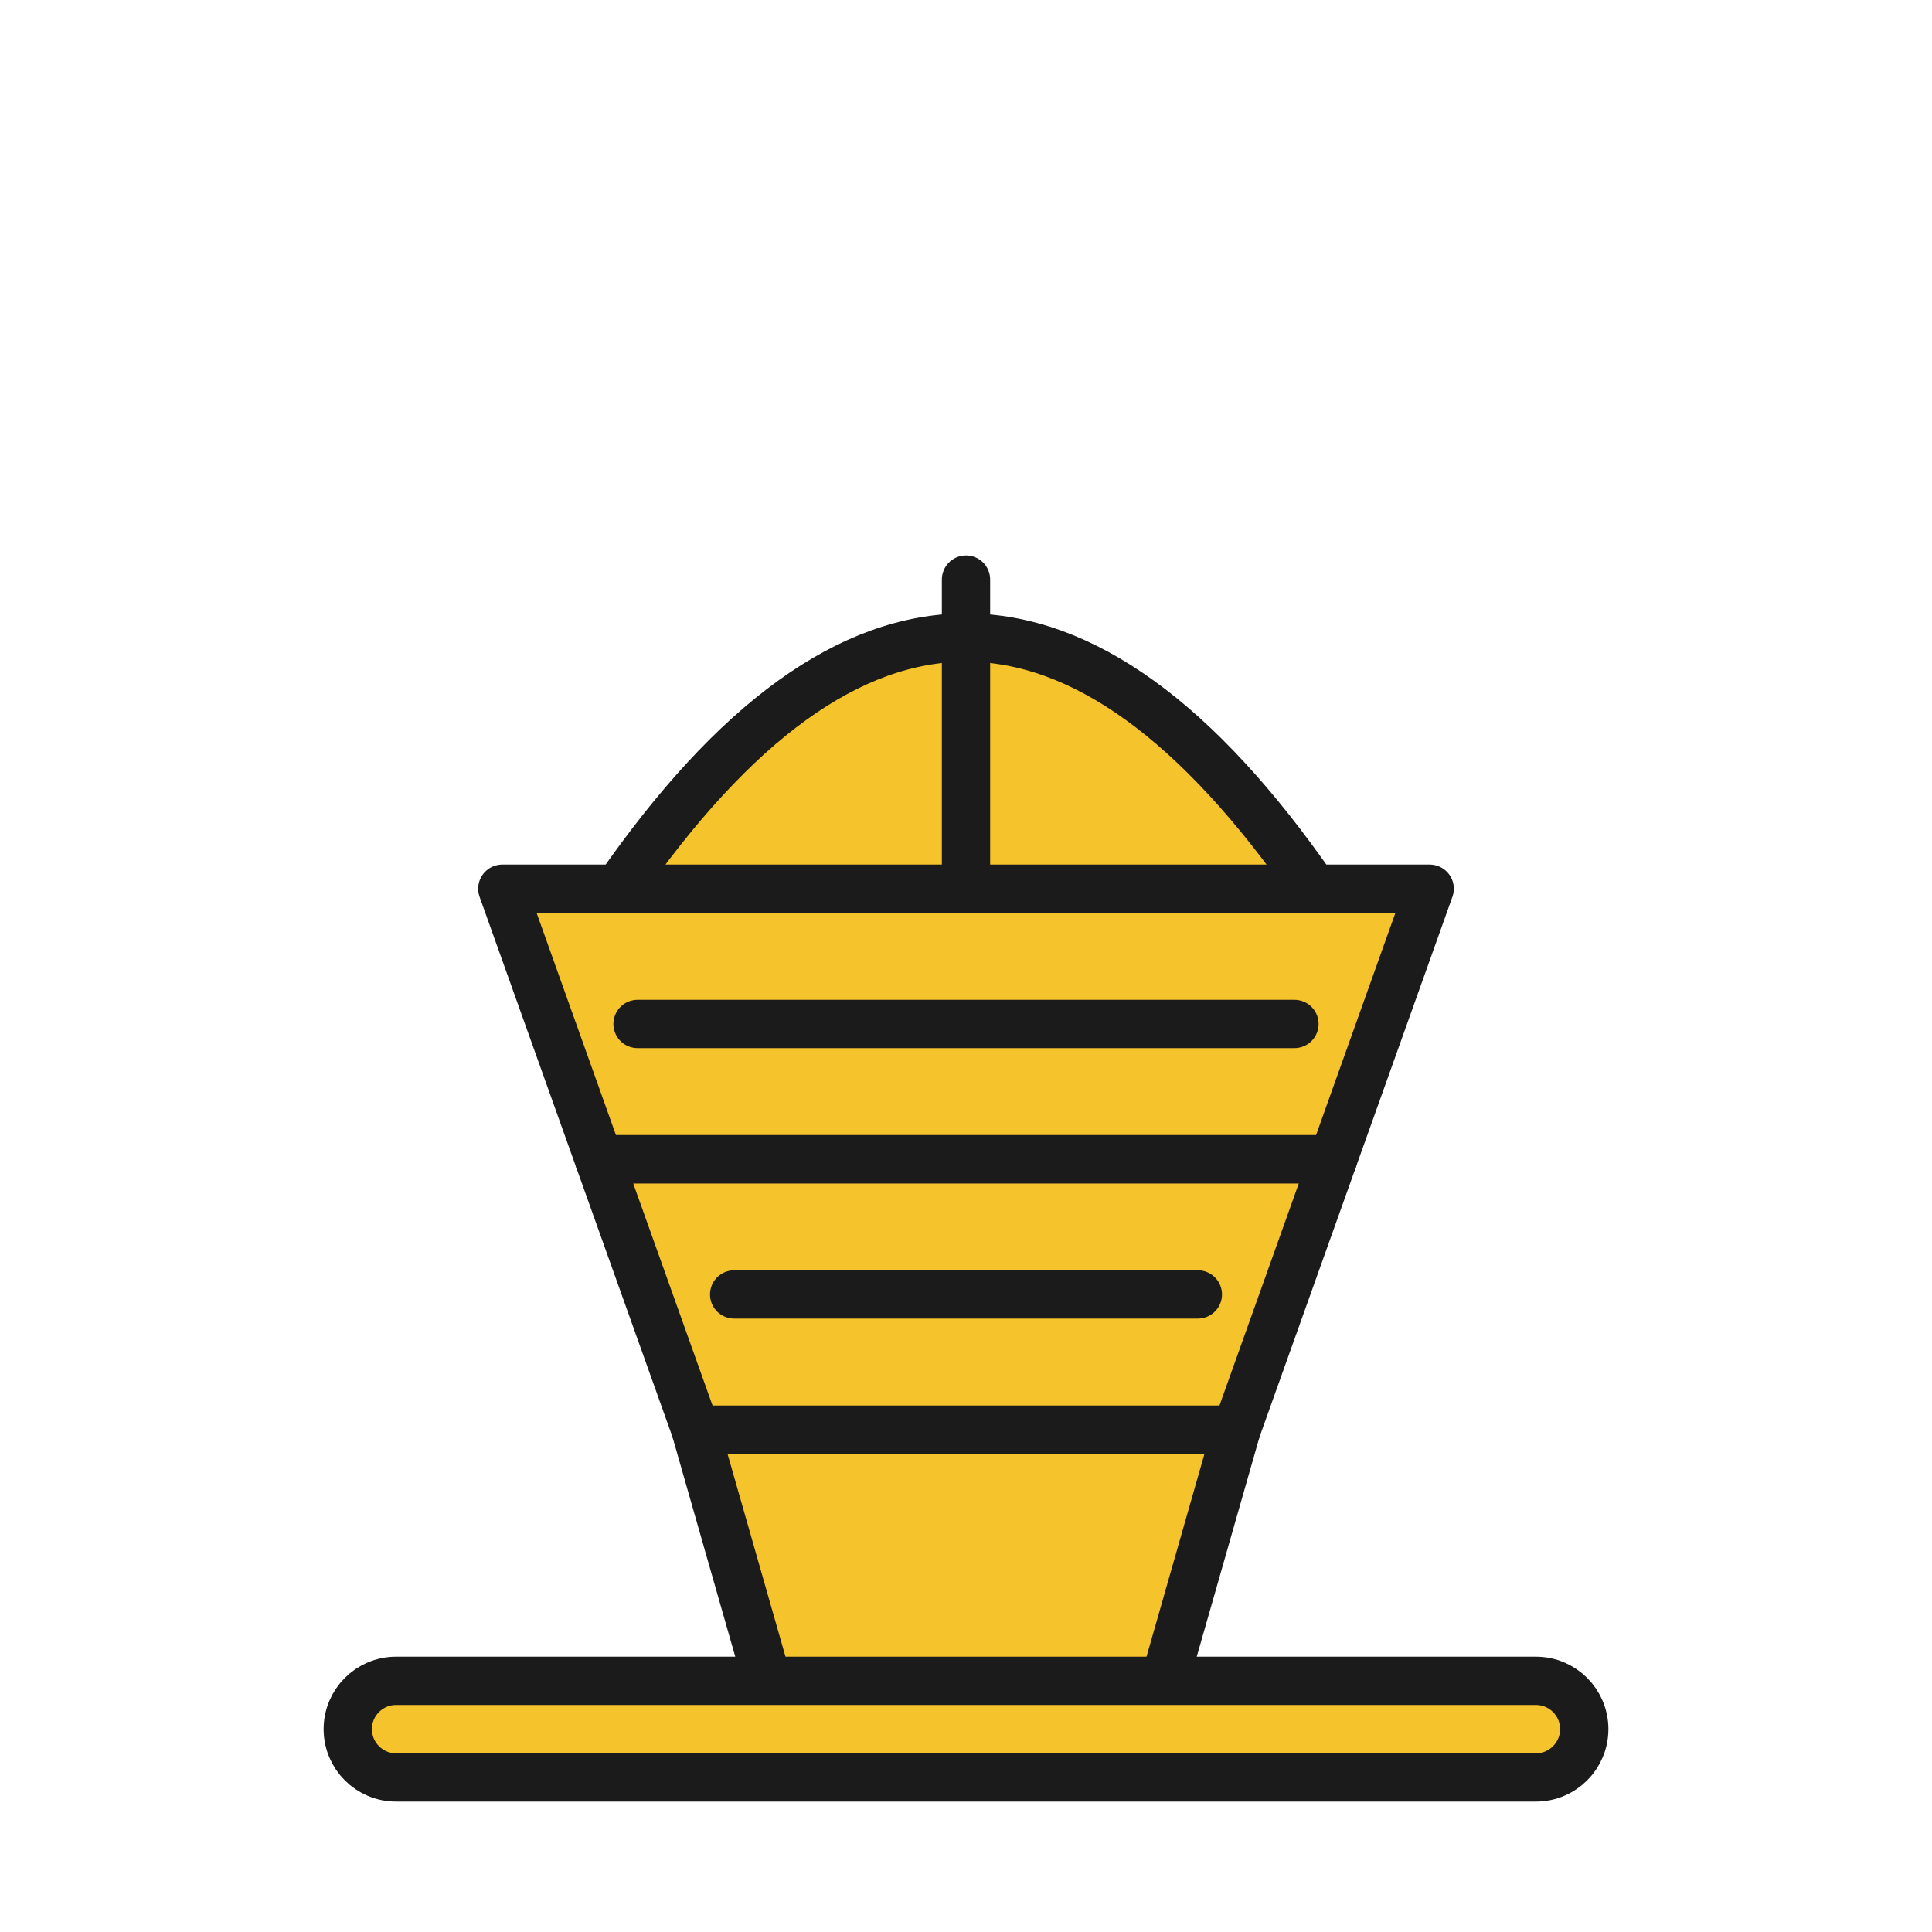
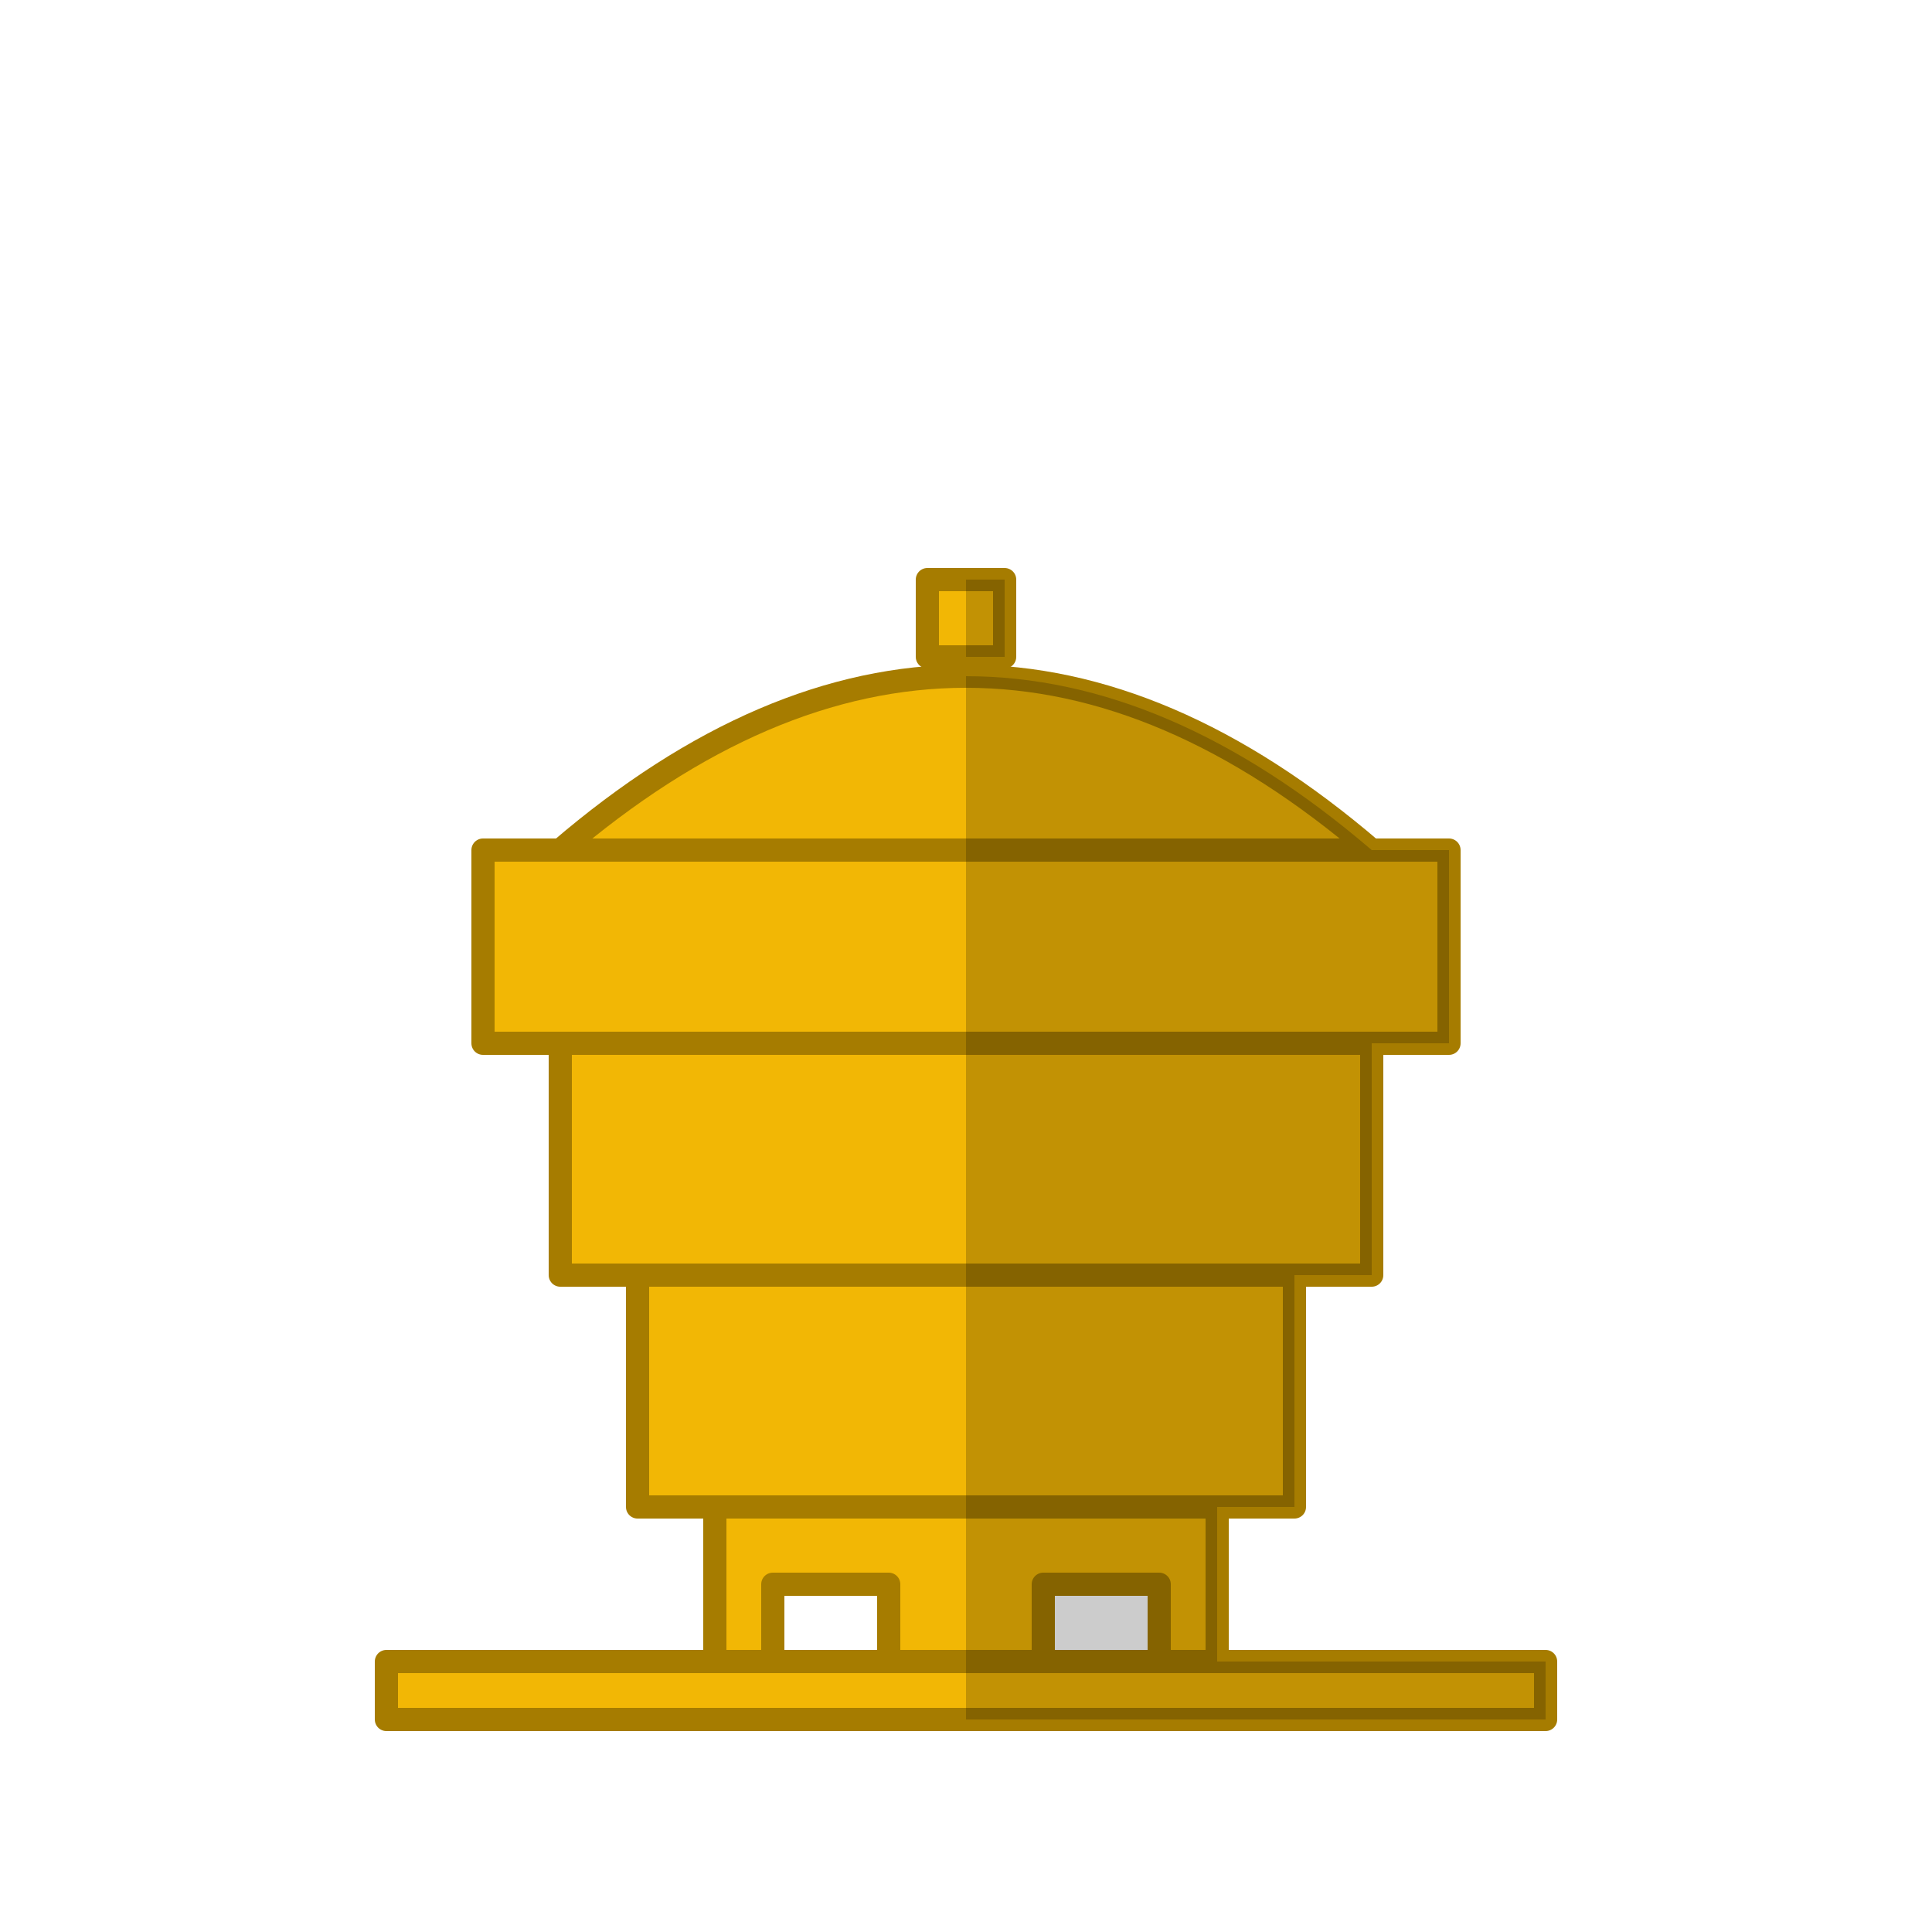
- <svg xmlns="http://www.w3.org/2000/svg" viewBox="0 0 100 100">
-   <g fill="#f5c32c" stroke="#1b1b1b" stroke-width="2.5" stroke-linejoin="round">
-     <path d="M40 88L36 74h28l-4 14z" />
-     <path d="M36 74L31 60h38l-5 14z" />
-     <path d="M31 60L26 46h48l-5 14z" />
-     <path d="M32 46Q50 20 68 46z" />
-     <rect x="18" y="87" width="64" height="5" rx="2.5" />
+ <svg xmlns="http://www.w3.org/2000/svg" viewBox="0 0 100 100" fill-rule="evenodd">
+   <clipPath id="c">
+     <path d="M37 88V78h26v10zM33 78V66h34v12zM29 66V54h42v12zM25 54V44h50v10zM40 82h6v4h-6zM54 82h6v4h-6z" />
+     <path d="M29 44Q50 26 71 44z" />
+     <path d="M48 30h4v4h-4z" />
+     <path d="M20 86h60v3H20z" />
+   </clipPath>
+   <g fill="#f2b705" stroke="#a67c00" stroke-width="1.2" stroke-linejoin="round">
+     <path d="M37 88V78h26v10zM33 78V66h34v12zM29 66V54h42v12zM25 54V44h50v10zM40 82h6v4h-6zM54 82h6v4h-6z" />
+     <path d="M29 44Q50 26 71 44z" />
+     <path d="M48 30h4v4h-4z" />
+     <path d="M20 86h60v3H20z" />
  </g>
-   <path d="M38 67h24" fill="none" stroke="#1b1b1b" stroke-width="2.5" stroke-linecap="round" />
-   <path d="M33 53h34" fill="none" stroke="#1b1b1b" stroke-width="2.5" stroke-linecap="round" />
-   <path d="M50 46V30" fill="none" stroke="#1b1b1b" stroke-width="2.5" stroke-linecap="round" />
+   <rect x="50" y="0" width="50" height="100" fill="#000" fill-opacity=".2" clip-path="url(#c)" />
</svg>
